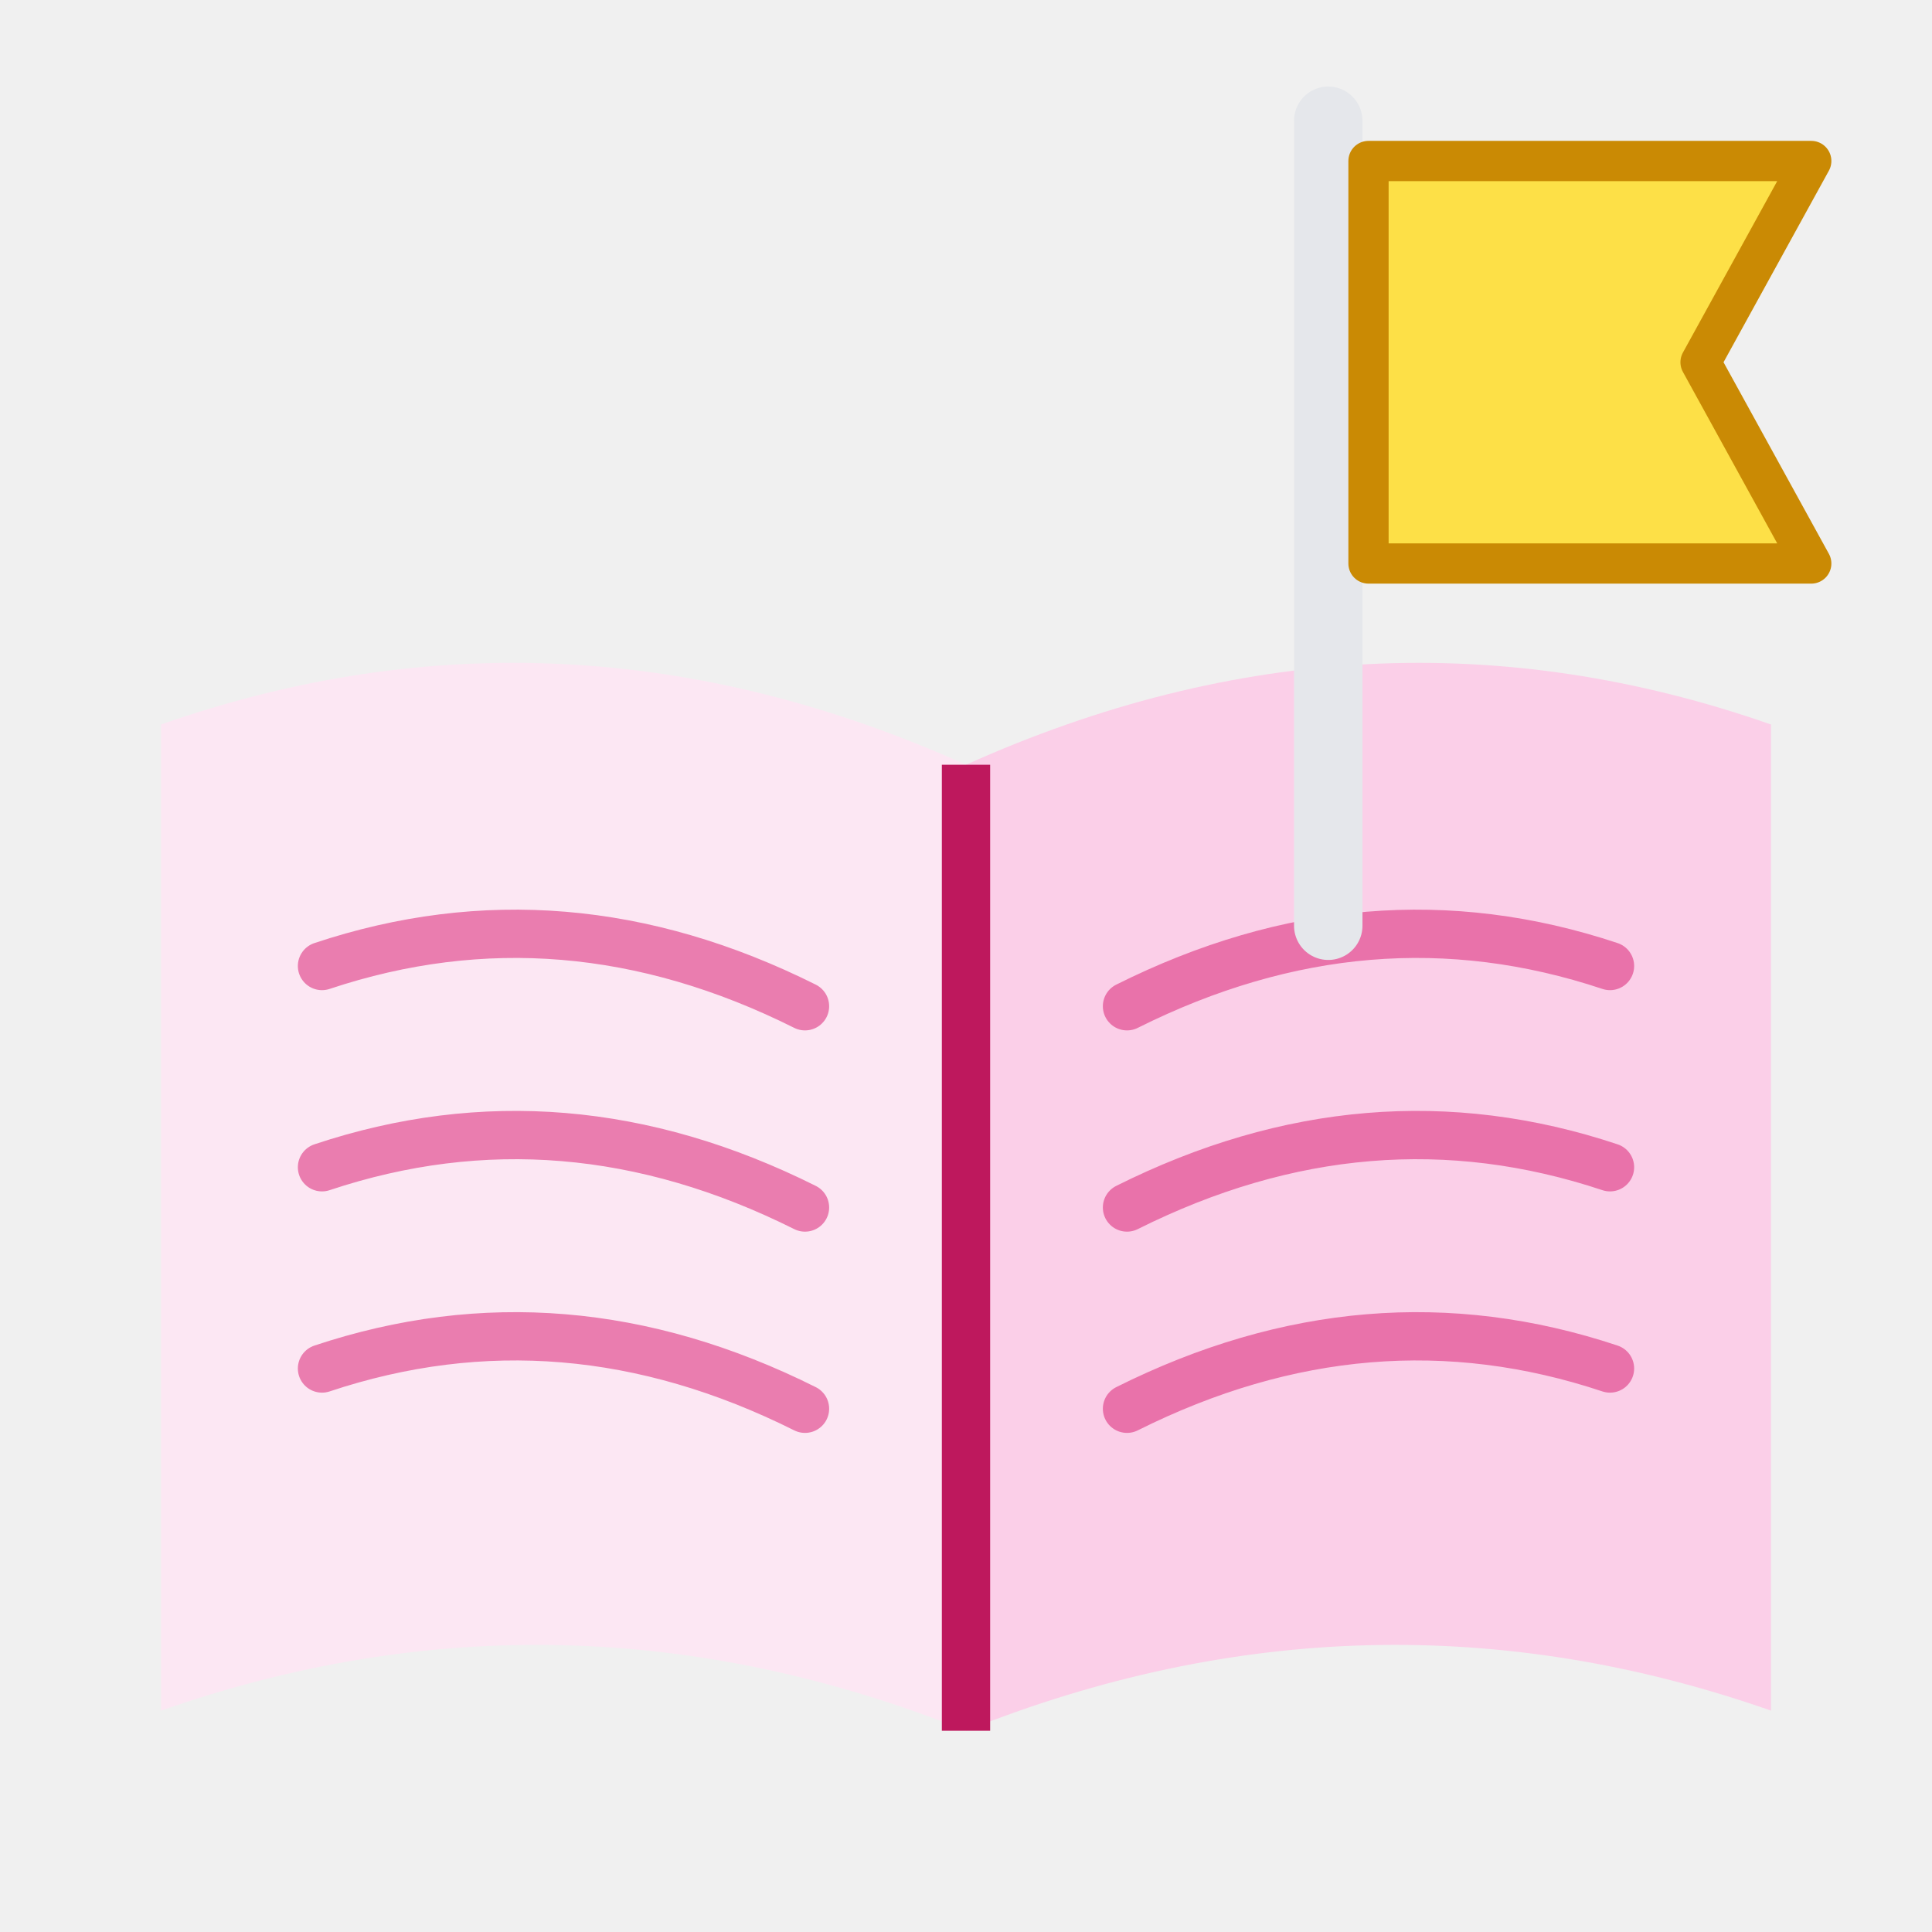
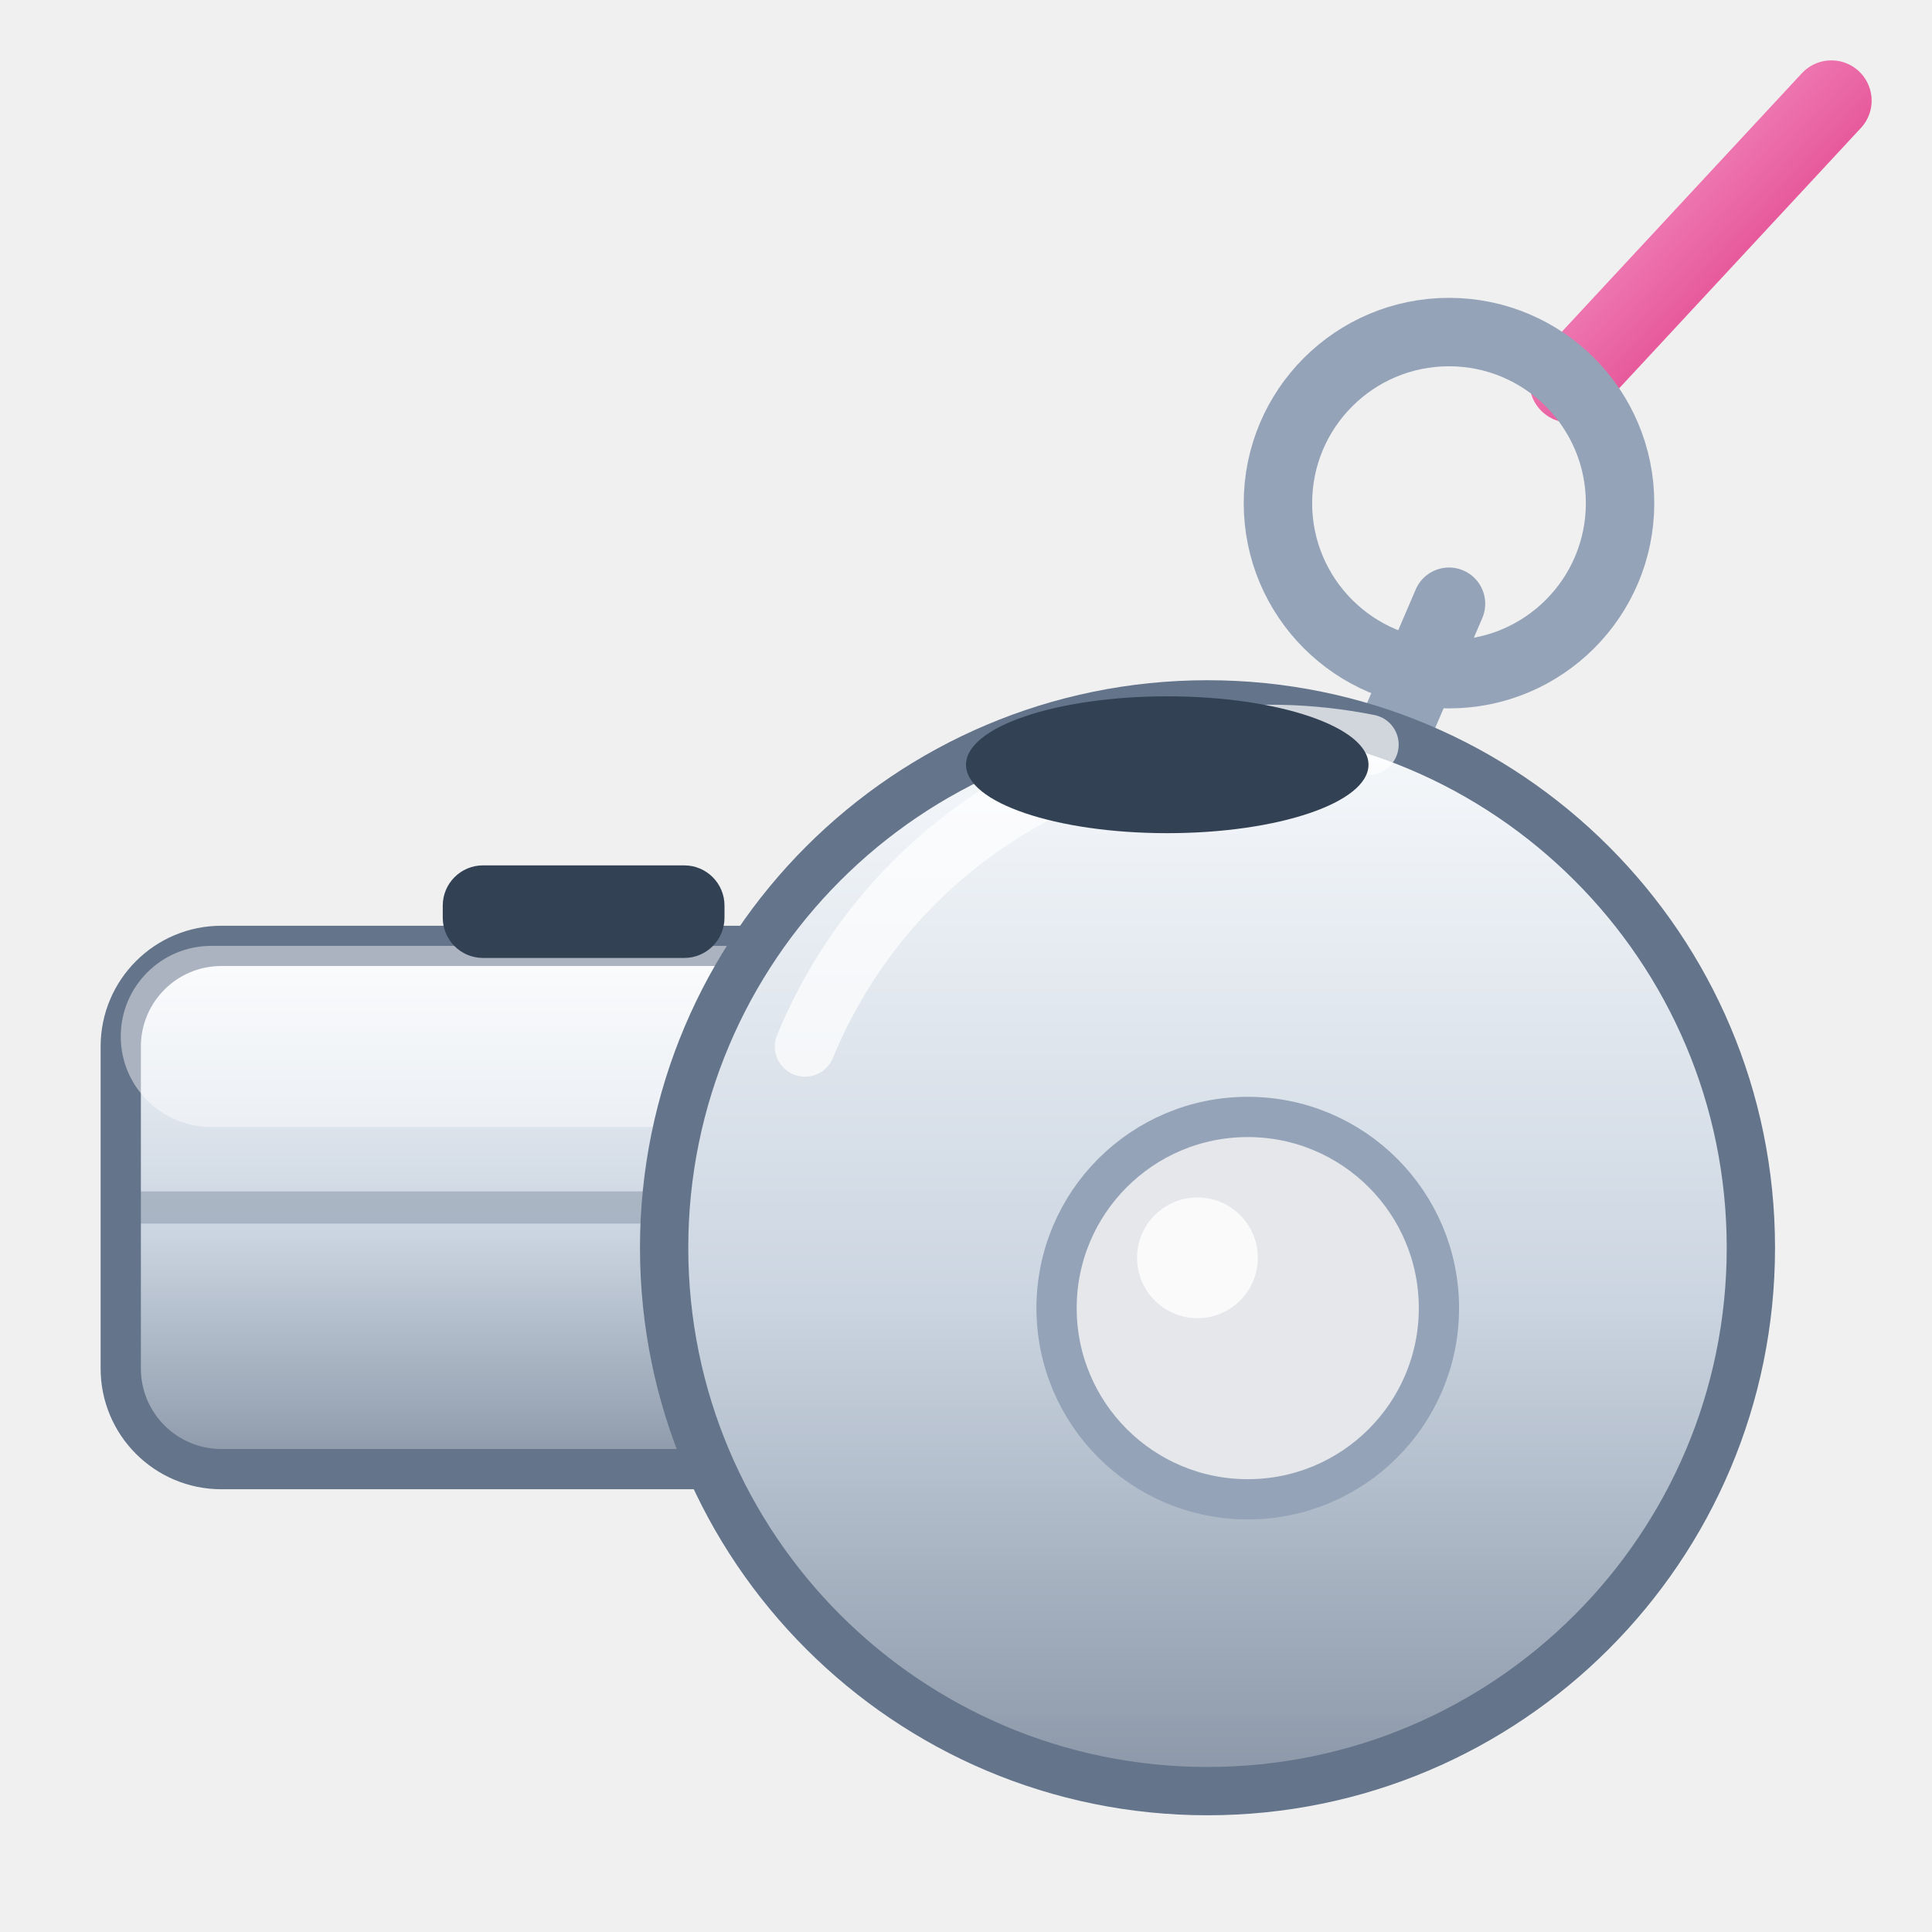
<svg xmlns="http://www.w3.org/2000/svg" viewBox="0 0 96 96" role="img" aria-label="Rulebook">
-   <path d="M8 36Q28 29 48 38V86Q28 78 8 85Z" fill="#fce7f3" />
-   <path d="M88 36Q68 29 48 38V86Q68 78 88 85Z" fill="#fbcfe8" />
-   <path d="M48 38V86" stroke="#be185d" stroke-width="2.4" />
-   <path d="M16 48Q28 44 40 50M16 58Q28 54 40 60M16 68Q28 64 40 70M56 50Q68 44 80 48M56 60Q68 54 80 58M56 70Q68 64 80 68" fill="none" stroke="#db2777" stroke-opacity=".55" stroke-width="2.4" stroke-linecap="round" />
-   <path d="M66 6V46" stroke="#e5e7eb" stroke-width="3.4" stroke-linecap="round" />
-   <path d="M68 8H90L84.5 18L90 28H68Z" fill="#fde047" stroke="#ca8a04" stroke-width="2" stroke-linejoin="round" />
+   <defs>
+     <linearGradient id="chrome" x1="0" y1="0" x2="0" y2="1">
+       <stop offset="0" stop-color="#f8fafc" />
+       <stop offset=".55" stop-color="#cbd5e1" />
+       <stop offset="1" stop-color="#8b97a8" />
+     </linearGradient>
+     <linearGradient id="pink" x1="0" y1="0" x2="1" y2="1">
+       <stop offset="0" stop-color="#f9a8d4" />
+       <stop offset="1" stop-color="#db2777" />
+     </linearGradient>
+   </defs>
+   <path d="M78 19L91 5" fill="none" stroke="url(#pink)" stroke-width="4" stroke-linecap="round" />
+   <circle cx="72" cy="25" r="8.5" fill="none" stroke="#94a3b8" stroke-width="3.4" />
+   <path d="M66 44L72 30" stroke="#94a3b8" stroke-width="3.6" stroke-linecap="round" />
+   <rect x="6" y="47" width="46" height="26" rx="5" fill="url(#chrome)" stroke="#64748b" stroke-width="2" />
+   <rect x="6" y="47" width="46" height="9" rx="4.5" fill="#fff" fill-opacity=".45" />
+   <path d="M6 60H52" stroke="#64748b" stroke-opacity=".35" stroke-width="1.6" />
+   <circle cx="60" cy="62" r="27" fill="url(#chrome)" stroke="#64748b" stroke-width="2.4" />
+   <path d="M40 52A25 25 0 0 1 68 37" fill="none" stroke="#fff" stroke-opacity=".7" stroke-width="3" stroke-linecap="round" />
+   <ellipse cx="58" cy="38" rx="10" ry="3.4" fill="#334155" />
+   <circle cx="62" cy="65" r="9.5" fill="#e5e7eb" stroke="#94a3b8" stroke-width="2" />
+   <circle cx="59.5" cy="62.5" r="3" fill="#fff" fill-opacity=".8" />
+   <rect x="22" y="43" width="14" height="4.6" rx="2" fill="#334155" />
</svg>
